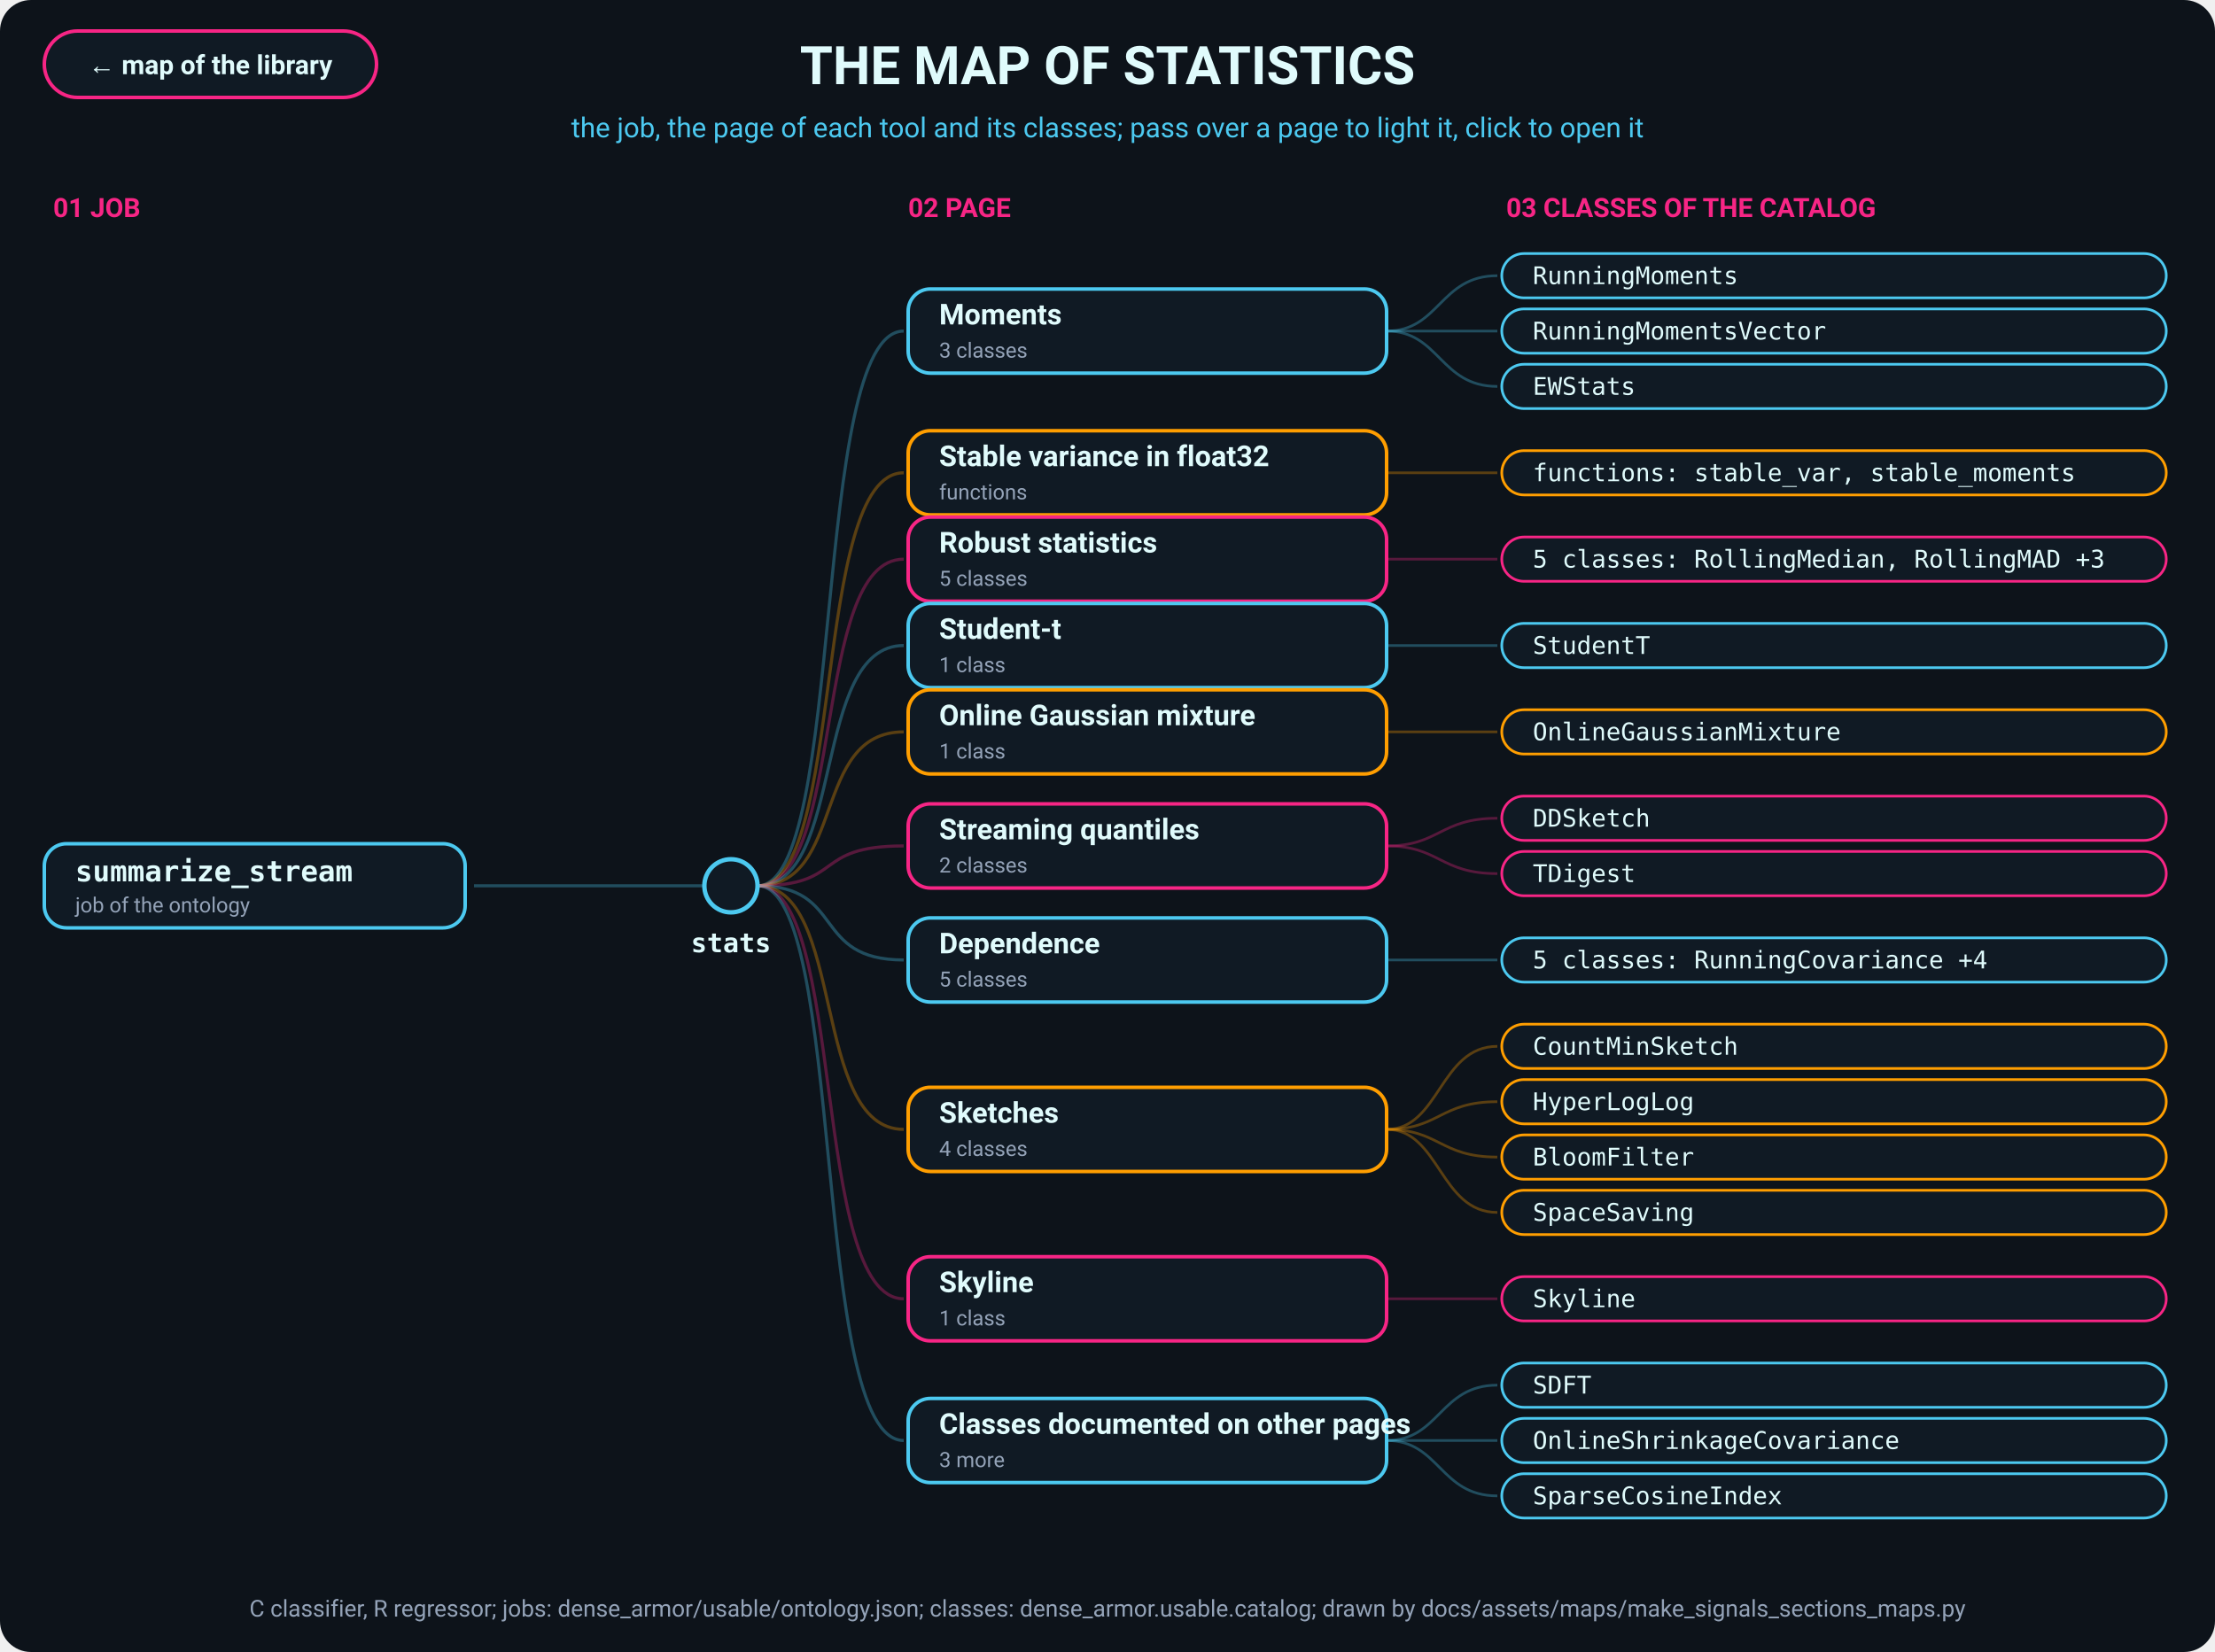
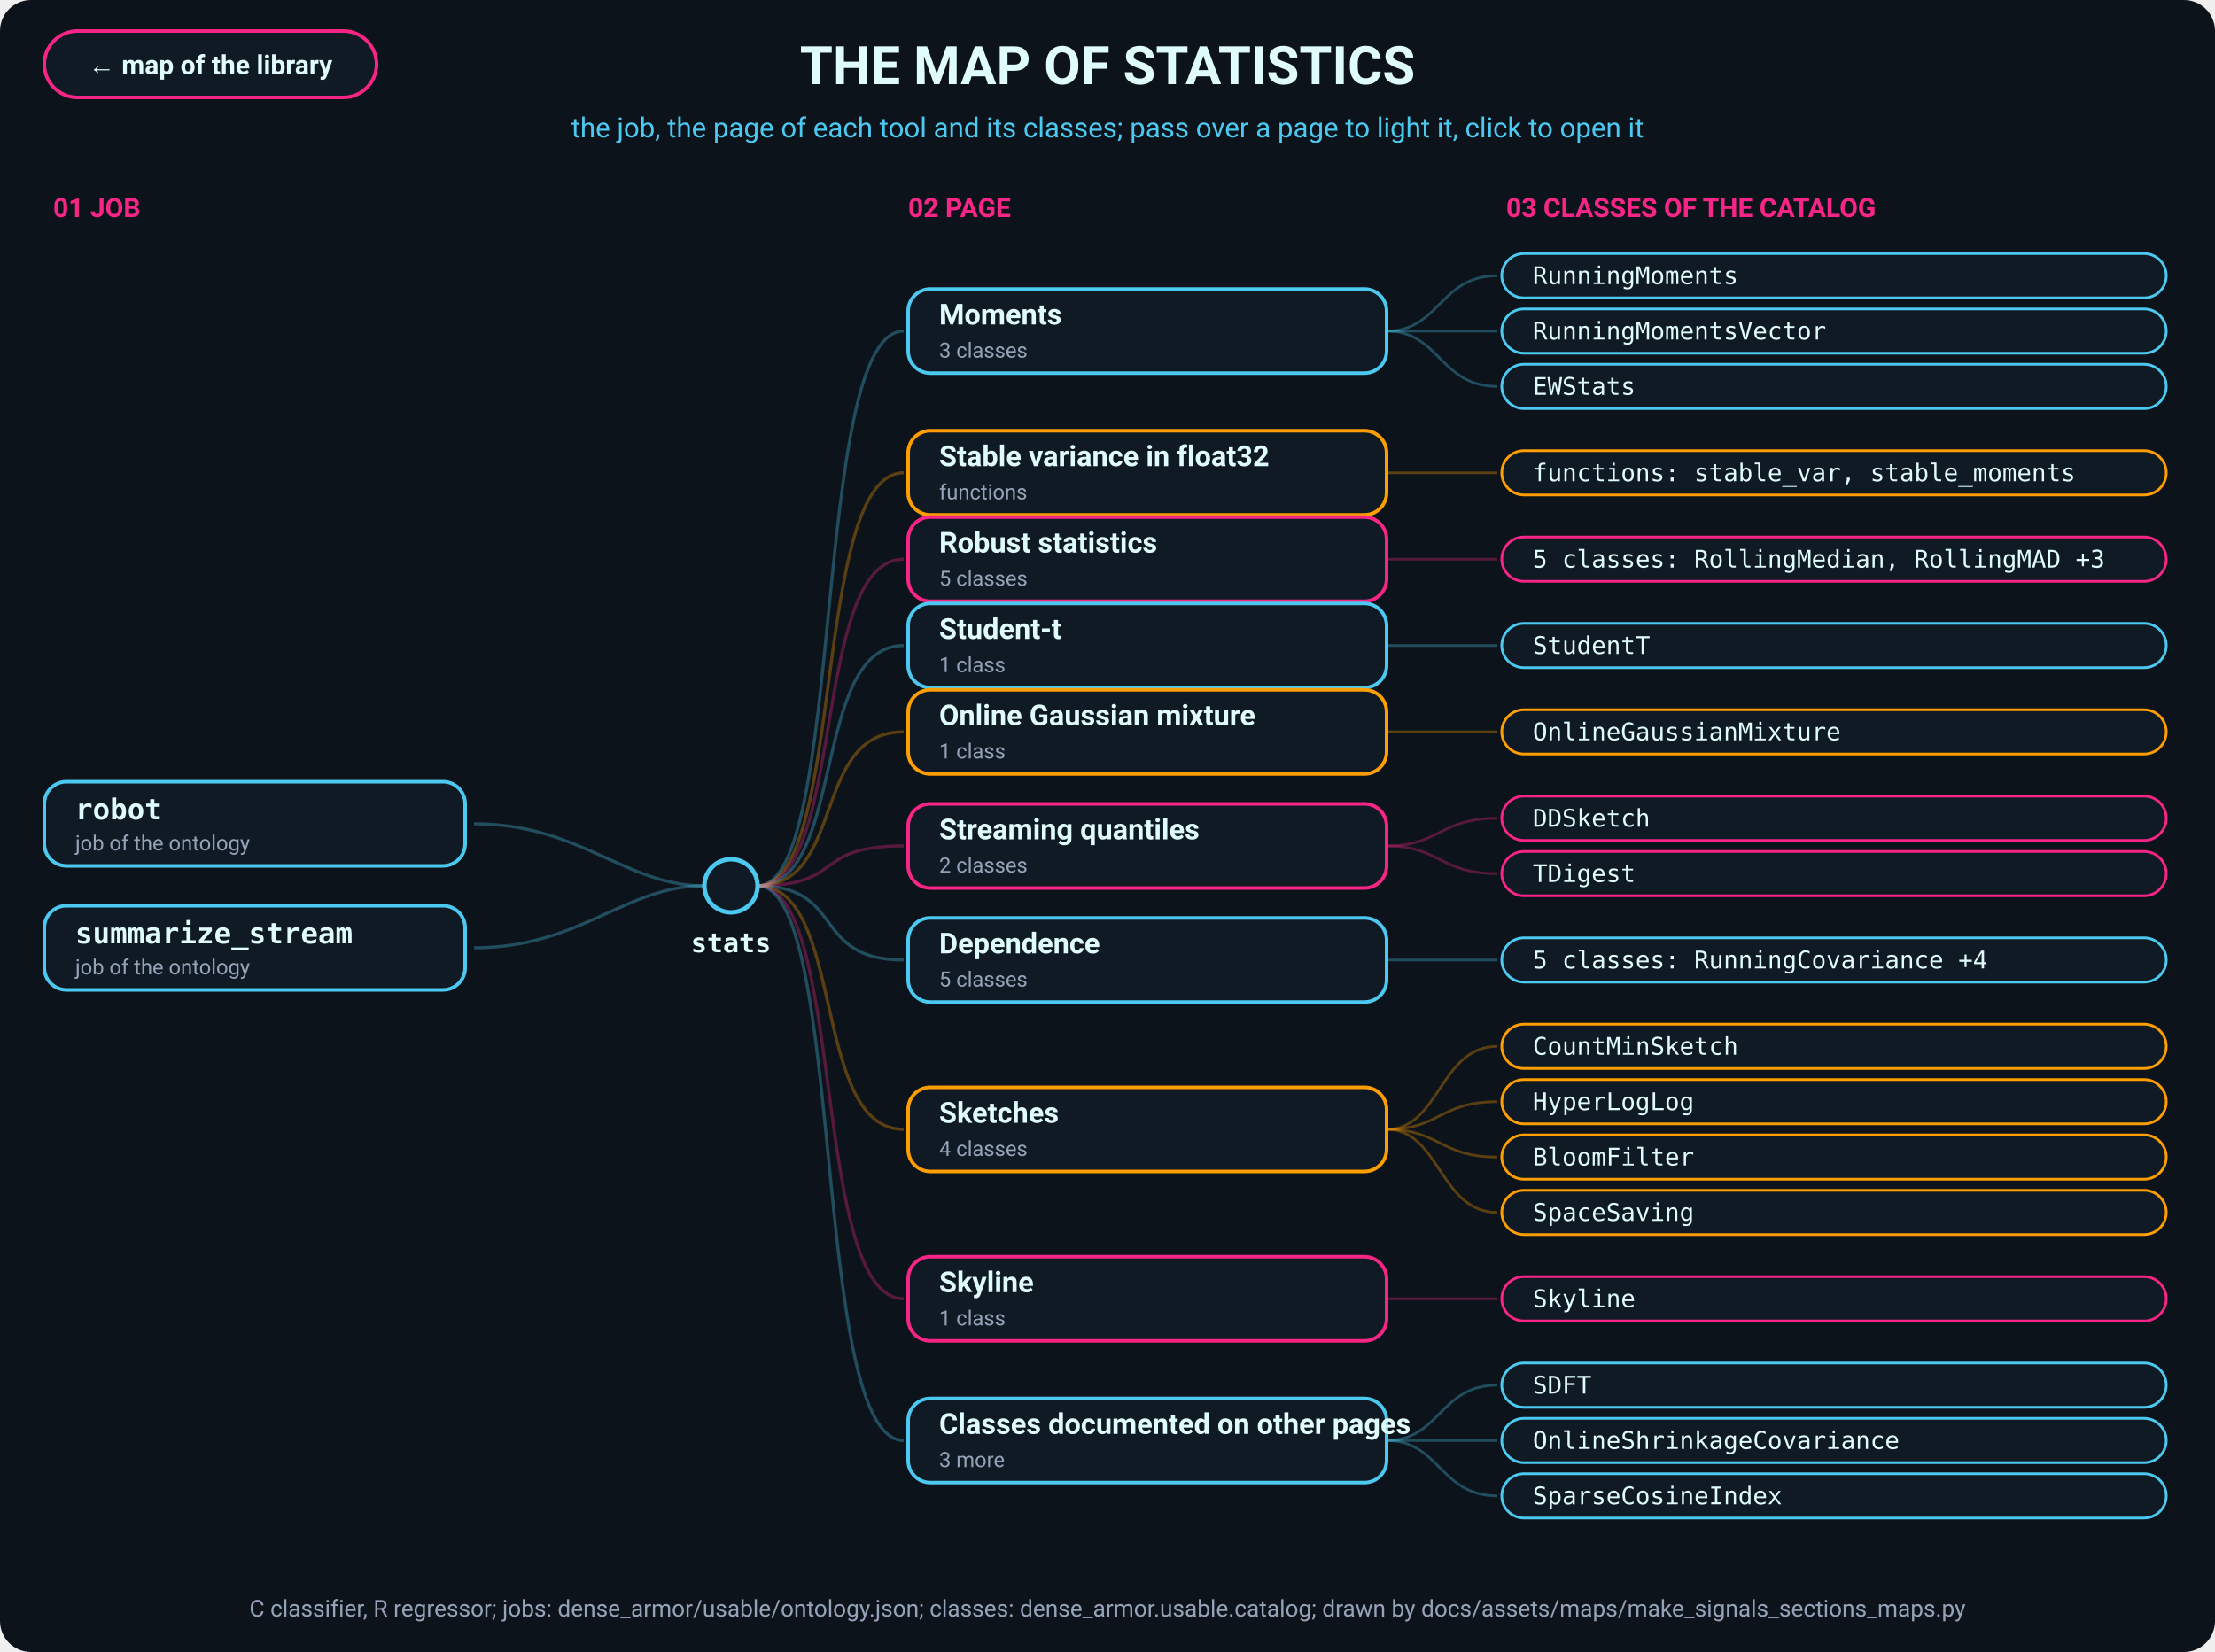
<svg xmlns="http://www.w3.org/2000/svg" viewBox="0 0 1000 746" width="100%" role="img" aria-label="The map of statistics">
  <style>text{font-family:system-ui,-apple-system,'Segoe UI',Roboto,Arial,sans-serif}.m{font-family:ui-monospace,Menlo,Consolas,monospace}.e{opacity:.32;transition:opacity .15s}.net:hover .e{opacity:.06}.net .pg:hover .e{opacity:1;stroke-width:2.2}a:hover .card{fill:#17303f;stroke-width:2.4}a:hover text.dn{fill:#ffffff}.back:hover .card{fill:#17303f}</style>
  <rect width="1000" height="746" fill="#0d131a" rx="14" />
  <text x="500" y="38" fill="#e0fbfc" font-size="24" font-weight="700" text-anchor="middle">THE MAP OF STATISTICS</text>
  <text x="500" y="62" fill="#4cc9f0" font-size="12.5" text-anchor="middle">the job, the page of each tool and its classes; pass over a page to light it, click to open it</text>
  <a class="back" href="../../#the-library-folder-by-folder" target="_top">
    <rect class="card" x="20" y="14" width="150" height="30" rx="15" fill="#101a24" stroke="#f72585" stroke-width="1.6" />
    <text class="dn" x="95" y="33.5" fill="#e0fbfc" font-size="12" font-weight="700" text-anchor="middle">← map of the library</text>
  </a>
  <text x="24" y="98" fill="#f72585" font-size="12" font-weight="700">01  JOB</text>
  <text x="410" y="98" fill="#f72585" font-size="12" font-weight="700">02  PAGE</text>
  <text x="680" y="98" fill="#f72585" font-size="12" font-weight="700">03  CLASSES OF THE CATALOG</text>
  <g class="net">
-     <path class="e" d="M214,400.0 C262,400.0 282,400.0 318,400.0" fill="none" stroke="#4cc9f0" stroke-width="1.4" />
+     <path class="e" d="M214,372.0 C262,372.0 282,400.0 318,400.0" fill="none" stroke="#4cc9f0" stroke-width="1.4" />
+     <path class="e" d="M214,428.0 C262,428.0 282,400.0 318,400.0" fill="none" stroke="#4cc9f0" stroke-width="1.4" />
    <g class="pg">
      <path class="e" d="M342,400.0 C382,400.0 366,149.5 408,149.5" fill="none" stroke="#4cc9f0" stroke-width="1.4" />
      <path class="e" d="M626,149.5 C650,149.5 650,124.5 676,124.5" fill="none" stroke="#4cc9f0" stroke-width="1.2" />
      <path class="e" d="M626,149.5 C650,149.5 650,149.5 676,149.5" fill="none" stroke="#4cc9f0" stroke-width="1.2" />
      <path class="e" d="M626,149.5 C650,149.5 650,174.5 676,174.5" fill="none" stroke="#4cc9f0" stroke-width="1.2" />
    </g>
    <g class="pg">
      <path class="e" d="M342,400.0 C382,400.0 366,213.5 408,213.5" fill="none" stroke="#ff9e00" stroke-width="1.4" />
      <path class="e" d="M626,213.5 C650,213.5 650,213.5 676,213.5" fill="none" stroke="#ff9e00" stroke-width="1.2" />
    </g>
    <g class="pg">
      <path class="e" d="M342,400.0 C382,400.0 366,252.5 408,252.5" fill="none" stroke="#f72585" stroke-width="1.4" />
      <path class="e" d="M626,252.5 C650,252.5 650,252.5 676,252.5" fill="none" stroke="#f72585" stroke-width="1.2" />
    </g>
    <g class="pg">
      <path class="e" d="M342,400.0 C382,400.0 366,291.5 408,291.5" fill="none" stroke="#4cc9f0" stroke-width="1.4" />
      <path class="e" d="M626,291.5 C650,291.5 650,291.5 676,291.5" fill="none" stroke="#4cc9f0" stroke-width="1.2" />
    </g>
    <g class="pg">
      <path class="e" d="M342,400.0 C382,400.0 366,330.5 408,330.5" fill="none" stroke="#ff9e00" stroke-width="1.4" />
      <path class="e" d="M626,330.5 C650,330.5 650,330.5 676,330.5" fill="none" stroke="#ff9e00" stroke-width="1.2" />
    </g>
    <g class="pg">
      <path class="e" d="M342,400.0 C382,400.0 366,382.0 408,382.0" fill="none" stroke="#f72585" stroke-width="1.4" />
      <path class="e" d="M626,382.0 C650,382.0 650,369.5 676,369.5" fill="none" stroke="#f72585" stroke-width="1.2" />
      <path class="e" d="M626,382.0 C650,382.0 650,394.5 676,394.5" fill="none" stroke="#f72585" stroke-width="1.2" />
    </g>
    <g class="pg">
      <path class="e" d="M342,400.0 C382,400.0 366,433.5 408,433.5" fill="none" stroke="#4cc9f0" stroke-width="1.4" />
      <path class="e" d="M626,433.5 C650,433.5 650,433.5 676,433.5" fill="none" stroke="#4cc9f0" stroke-width="1.2" />
    </g>
    <g class="pg">
      <path class="e" d="M342,400.0 C382,400.0 366,510.0 408,510.0" fill="none" stroke="#ff9e00" stroke-width="1.4" />
      <path class="e" d="M626,510.0 C650,510.0 650,472.5 676,472.5" fill="none" stroke="#ff9e00" stroke-width="1.2" />
      <path class="e" d="M626,510.0 C650,510.0 650,497.5 676,497.5" fill="none" stroke="#ff9e00" stroke-width="1.2" />
      <path class="e" d="M626,510.0 C650,510.0 650,522.5 676,522.5" fill="none" stroke="#ff9e00" stroke-width="1.2" />
      <path class="e" d="M626,510.0 C650,510.0 650,547.5 676,547.5" fill="none" stroke="#ff9e00" stroke-width="1.2" />
    </g>
    <g class="pg">
      <path class="e" d="M342,400.0 C382,400.0 366,586.5 408,586.5" fill="none" stroke="#f72585" stroke-width="1.4" />
      <path class="e" d="M626,586.5 C650,586.5 650,586.5 676,586.5" fill="none" stroke="#f72585" stroke-width="1.2" />
    </g>
    <g class="pg">
      <path class="e" d="M342,400.0 C382,400.0 366,650.5 408,650.5" fill="none" stroke="#4cc9f0" stroke-width="1.4" />
      <path class="e" d="M626,650.5 C650,650.5 650,625.5 676,625.5" fill="none" stroke="#4cc9f0" stroke-width="1.2" />
      <path class="e" d="M626,650.5 C650,650.5 650,650.5 676,650.5" fill="none" stroke="#4cc9f0" stroke-width="1.2" />
      <path class="e" d="M626,650.5 C650,650.5 650,675.5 676,675.5" fill="none" stroke="#4cc9f0" stroke-width="1.2" />
    </g>
  </g>
  <a href="../../#the-library-folder-by-folder" target="_top">
-     <rect class="card" x="20" y="381.0" width="190" height="38" rx="10" fill="#101a24" stroke="#4cc9f0" stroke-width="1.6" />
-     <text class="dn m" x="34" y="398.0" fill="#e0fbfc" font-size="13" font-weight="700">summarize_stream</text>
-     <text x="34" y="412.0" fill="#94a3b8" font-size="9.5">job of the ontology</text>
+     <rect class="card" x="20" y="353.0" width="190" height="38" rx="10" fill="#101a24" stroke="#4cc9f0" stroke-width="1.6" />
+     <text class="dn m" x="34" y="370.0" fill="#e0fbfc" font-size="13" font-weight="700">robot</text>
+     <text x="34" y="384.0" fill="#94a3b8" font-size="9.5">job of the ontology</text>
+   </a>
+   <a href="../../#the-library-folder-by-folder" target="_top">
+     <rect class="card" x="20" y="409.0" width="190" height="38" rx="10" fill="#101a24" stroke="#4cc9f0" stroke-width="1.6" />
+     <text class="dn m" x="34" y="426.0" fill="#e0fbfc" font-size="13" font-weight="700">summarize_stream</text>
+     <text x="34" y="440.0" fill="#94a3b8" font-size="9.5">job of the ontology</text>
  </a>
  <circle cx="330" cy="400.0" r="12" fill="#101a24" stroke="#4cc9f0" stroke-width="2" />
  <text class="m" x="330" y="430.0" fill="#e0fbfc" font-size="12" font-weight="700" text-anchor="middle">stats</text>
  <a href="../../stats/moments/" target="_top">
    <rect class="card" x="410" y="130.5" width="216" height="38" rx="10" fill="#101a24" stroke="#4cc9f0" stroke-width="1.6" />
    <text class="dn" x="424" y="146.5" fill="#e0fbfc" font-size="13" font-weight="700">Moments</text>
    <text x="424" y="161.5" fill="#94a3b8" font-size="9.5">3 classes</text>
  </a>
  <a href="../../stats/moments/" target="_top">
    <rect class="card" x="678" y="114.5" width="300" height="20" rx="10" fill="#101a24" stroke="#4cc9f0" stroke-width="1.2" />
    <text class="dn m" x="692" y="128.3" fill="#e0fbfc" font-size="11">RunningMoments</text>
  </a>
  <a href="../../stats/moments/" target="_top">
    <rect class="card" x="678" y="139.5" width="300" height="20" rx="10" fill="#101a24" stroke="#4cc9f0" stroke-width="1.2" />
    <text class="dn m" x="692" y="153.3" fill="#e0fbfc" font-size="11">RunningMomentsVector</text>
  </a>
  <a href="../../stats/moments/" target="_top">
    <rect class="card" x="678" y="164.5" width="300" height="20" rx="10" fill="#101a24" stroke="#4cc9f0" stroke-width="1.2" />
    <text class="dn m" x="692" y="178.3" fill="#e0fbfc" font-size="11">EWStats</text>
  </a>
  <a href="../../stats/stable_variance/" target="_top">
    <rect class="card" x="410" y="194.5" width="216" height="38" rx="10" fill="#101a24" stroke="#ff9e00" stroke-width="1.6" />
    <text class="dn" x="424" y="210.5" fill="#e0fbfc" font-size="13" font-weight="700">Stable variance in float32</text>
    <text x="424" y="225.5" fill="#94a3b8" font-size="9.5">functions</text>
  </a>
  <a href="../../stats/stable_variance/" target="_top">
    <rect class="card" x="678" y="203.5" width="300" height="20" rx="10" fill="#101a24" stroke="#ff9e00" stroke-width="1.2" />
    <text class="dn m" x="692" y="217.3" fill="#e0fbfc" font-size="11">functions: stable_var, stable_moments</text>
  </a>
  <a href="../../stats/robust/" target="_top">
    <rect class="card" x="410" y="233.5" width="216" height="38" rx="10" fill="#101a24" stroke="#f72585" stroke-width="1.6" />
    <text class="dn" x="424" y="249.5" fill="#e0fbfc" font-size="13" font-weight="700">Robust statistics</text>
    <text x="424" y="264.5" fill="#94a3b8" font-size="9.5">5 classes</text>
  </a>
  <a href="../../stats/robust/" target="_top">
    <rect class="card" x="678" y="242.5" width="300" height="20" rx="10" fill="#101a24" stroke="#f72585" stroke-width="1.2" />
    <text class="dn m" x="692" y="256.3" fill="#e0fbfc" font-size="11">5 classes: RollingMedian, RollingMAD  +3</text>
  </a>
  <a href="../../stats/student_t/" target="_top">
    <rect class="card" x="410" y="272.5" width="216" height="38" rx="10" fill="#101a24" stroke="#4cc9f0" stroke-width="1.6" />
    <text class="dn" x="424" y="288.5" fill="#e0fbfc" font-size="13" font-weight="700">Student-t</text>
    <text x="424" y="303.5" fill="#94a3b8" font-size="9.5">1 class</text>
  </a>
  <a href="../../stats/student_t/" target="_top">
    <rect class="card" x="678" y="281.5" width="300" height="20" rx="10" fill="#101a24" stroke="#4cc9f0" stroke-width="1.2" />
    <text class="dn m" x="692" y="295.3" fill="#e0fbfc" font-size="11">StudentT</text>
  </a>
  <a href="../../stats/mixture/" target="_top">
    <rect class="card" x="410" y="311.5" width="216" height="38" rx="10" fill="#101a24" stroke="#ff9e00" stroke-width="1.6" />
    <text class="dn" x="424" y="327.5" fill="#e0fbfc" font-size="13" font-weight="700">Online Gaussian mixture</text>
    <text x="424" y="342.5" fill="#94a3b8" font-size="9.5">1 class</text>
  </a>
  <a href="../../stats/mixture/" target="_top">
    <rect class="card" x="678" y="320.5" width="300" height="20" rx="10" fill="#101a24" stroke="#ff9e00" stroke-width="1.2" />
    <text class="dn m" x="692" y="334.3" fill="#e0fbfc" font-size="11">OnlineGaussianMixture</text>
  </a>
  <a href="../../stats/streaming/" target="_top">
    <rect class="card" x="410" y="363.0" width="216" height="38" rx="10" fill="#101a24" stroke="#f72585" stroke-width="1.6" />
    <text class="dn" x="424" y="379.0" fill="#e0fbfc" font-size="13" font-weight="700">Streaming quantiles</text>
    <text x="424" y="394.0" fill="#94a3b8" font-size="9.5">2 classes</text>
  </a>
  <a href="../../stats/streaming/" target="_top">
    <rect class="card" x="678" y="359.5" width="300" height="20" rx="10" fill="#101a24" stroke="#f72585" stroke-width="1.2" />
    <text class="dn m" x="692" y="373.3" fill="#e0fbfc" font-size="11">DDSketch</text>
  </a>
  <a href="../../stats/streaming/" target="_top">
    <rect class="card" x="678" y="384.5" width="300" height="20" rx="10" fill="#101a24" stroke="#f72585" stroke-width="1.2" />
    <text class="dn m" x="692" y="398.3" fill="#e0fbfc" font-size="11">TDigest</text>
  </a>
  <a href="../../stats/dependence/" target="_top">
    <rect class="card" x="410" y="414.5" width="216" height="38" rx="10" fill="#101a24" stroke="#4cc9f0" stroke-width="1.6" />
    <text class="dn" x="424" y="430.5" fill="#e0fbfc" font-size="13" font-weight="700">Dependence</text>
    <text x="424" y="445.5" fill="#94a3b8" font-size="9.5">5 classes</text>
  </a>
  <a href="../../stats/dependence/" target="_top">
    <rect class="card" x="678" y="423.5" width="300" height="20" rx="10" fill="#101a24" stroke="#4cc9f0" stroke-width="1.2" />
    <text class="dn m" x="692" y="437.3" fill="#e0fbfc" font-size="11">5 classes: RunningCovariance  +4</text>
  </a>
  <a href="../../stats/sketches/" target="_top">
    <rect class="card" x="410" y="491.0" width="216" height="38" rx="10" fill="#101a24" stroke="#ff9e00" stroke-width="1.6" />
    <text class="dn" x="424" y="507.0" fill="#e0fbfc" font-size="13" font-weight="700">Sketches</text>
    <text x="424" y="522.0" fill="#94a3b8" font-size="9.5">4 classes</text>
  </a>
  <a href="../../stats/sketches/" target="_top">
    <rect class="card" x="678" y="462.5" width="300" height="20" rx="10" fill="#101a24" stroke="#ff9e00" stroke-width="1.2" />
    <text class="dn m" x="692" y="476.3" fill="#e0fbfc" font-size="11">CountMinSketch</text>
  </a>
  <a href="../../stats/sketches/" target="_top">
    <rect class="card" x="678" y="487.5" width="300" height="20" rx="10" fill="#101a24" stroke="#ff9e00" stroke-width="1.2" />
    <text class="dn m" x="692" y="501.3" fill="#e0fbfc" font-size="11">HyperLogLog</text>
  </a>
  <a href="../../stats/sketches/" target="_top">
    <rect class="card" x="678" y="512.5" width="300" height="20" rx="10" fill="#101a24" stroke="#ff9e00" stroke-width="1.2" />
    <text class="dn m" x="692" y="526.3" fill="#e0fbfc" font-size="11">BloomFilter</text>
  </a>
  <a href="../../stats/sketches/" target="_top">
    <rect class="card" x="678" y="537.5" width="300" height="20" rx="10" fill="#101a24" stroke="#ff9e00" stroke-width="1.2" />
    <text class="dn m" x="692" y="551.3" fill="#e0fbfc" font-size="11">SpaceSaving</text>
  </a>
  <a href="../../stats/skyline/" target="_top">
    <rect class="card" x="410" y="567.5" width="216" height="38" rx="10" fill="#101a24" stroke="#f72585" stroke-width="1.6" />
    <text class="dn" x="424" y="583.5" fill="#e0fbfc" font-size="13" font-weight="700">Skyline</text>
    <text x="424" y="598.5" fill="#94a3b8" font-size="9.5">1 class</text>
  </a>
  <a href="../../stats/skyline/" target="_top">
    <rect class="card" x="678" y="576.5" width="300" height="20" rx="10" fill="#101a24" stroke="#f72585" stroke-width="1.2" />
    <text class="dn m" x="692" y="590.3" fill="#e0fbfc" font-size="11">Skyline</text>
  </a>
  <a href="../../stats/#classes-documented-on-other-pages" target="_top">
    <rect class="card" x="410" y="631.5" width="216" height="38" rx="10" fill="#101a24" stroke="#4cc9f0" stroke-width="1.6" />
    <text class="dn" x="424" y="647.5" fill="#e0fbfc" font-size="13" font-weight="700">Classes documented on other pages</text>
    <text x="424" y="662.5" fill="#94a3b8" font-size="9.5">3 more</text>
  </a>
  <a href="../../stats/#classes-documented-on-other-pages" target="_top">
    <rect class="card" x="678" y="615.5" width="300" height="20" rx="10" fill="#101a24" stroke="#4cc9f0" stroke-width="1.2" />
    <text class="dn m" x="692" y="629.3" fill="#e0fbfc" font-size="11">SDFT</text>
  </a>
  <a href="../../stats/#classes-documented-on-other-pages" target="_top">
    <rect class="card" x="678" y="640.5" width="300" height="20" rx="10" fill="#101a24" stroke="#4cc9f0" stroke-width="1.2" />
    <text class="dn m" x="692" y="654.3" fill="#e0fbfc" font-size="11">OnlineShrinkageCovariance</text>
  </a>
  <a href="../../stats/#classes-documented-on-other-pages" target="_top">
    <rect class="card" x="678" y="665.5" width="300" height="20" rx="10" fill="#101a24" stroke="#4cc9f0" stroke-width="1.2" />
    <text class="dn m" x="692" y="679.3" fill="#e0fbfc" font-size="11">SparseCosineIndex</text>
  </a>
  <text x="500" y="730" fill="#94a3b8" font-size="10.5" text-anchor="middle">C classifier, R regressor; jobs: dense_armor/usable/ontology.json; classes: dense_armor.usable.catalog; drawn by docs/assets/maps/make_signals_sections_maps.py</text>
</svg>
